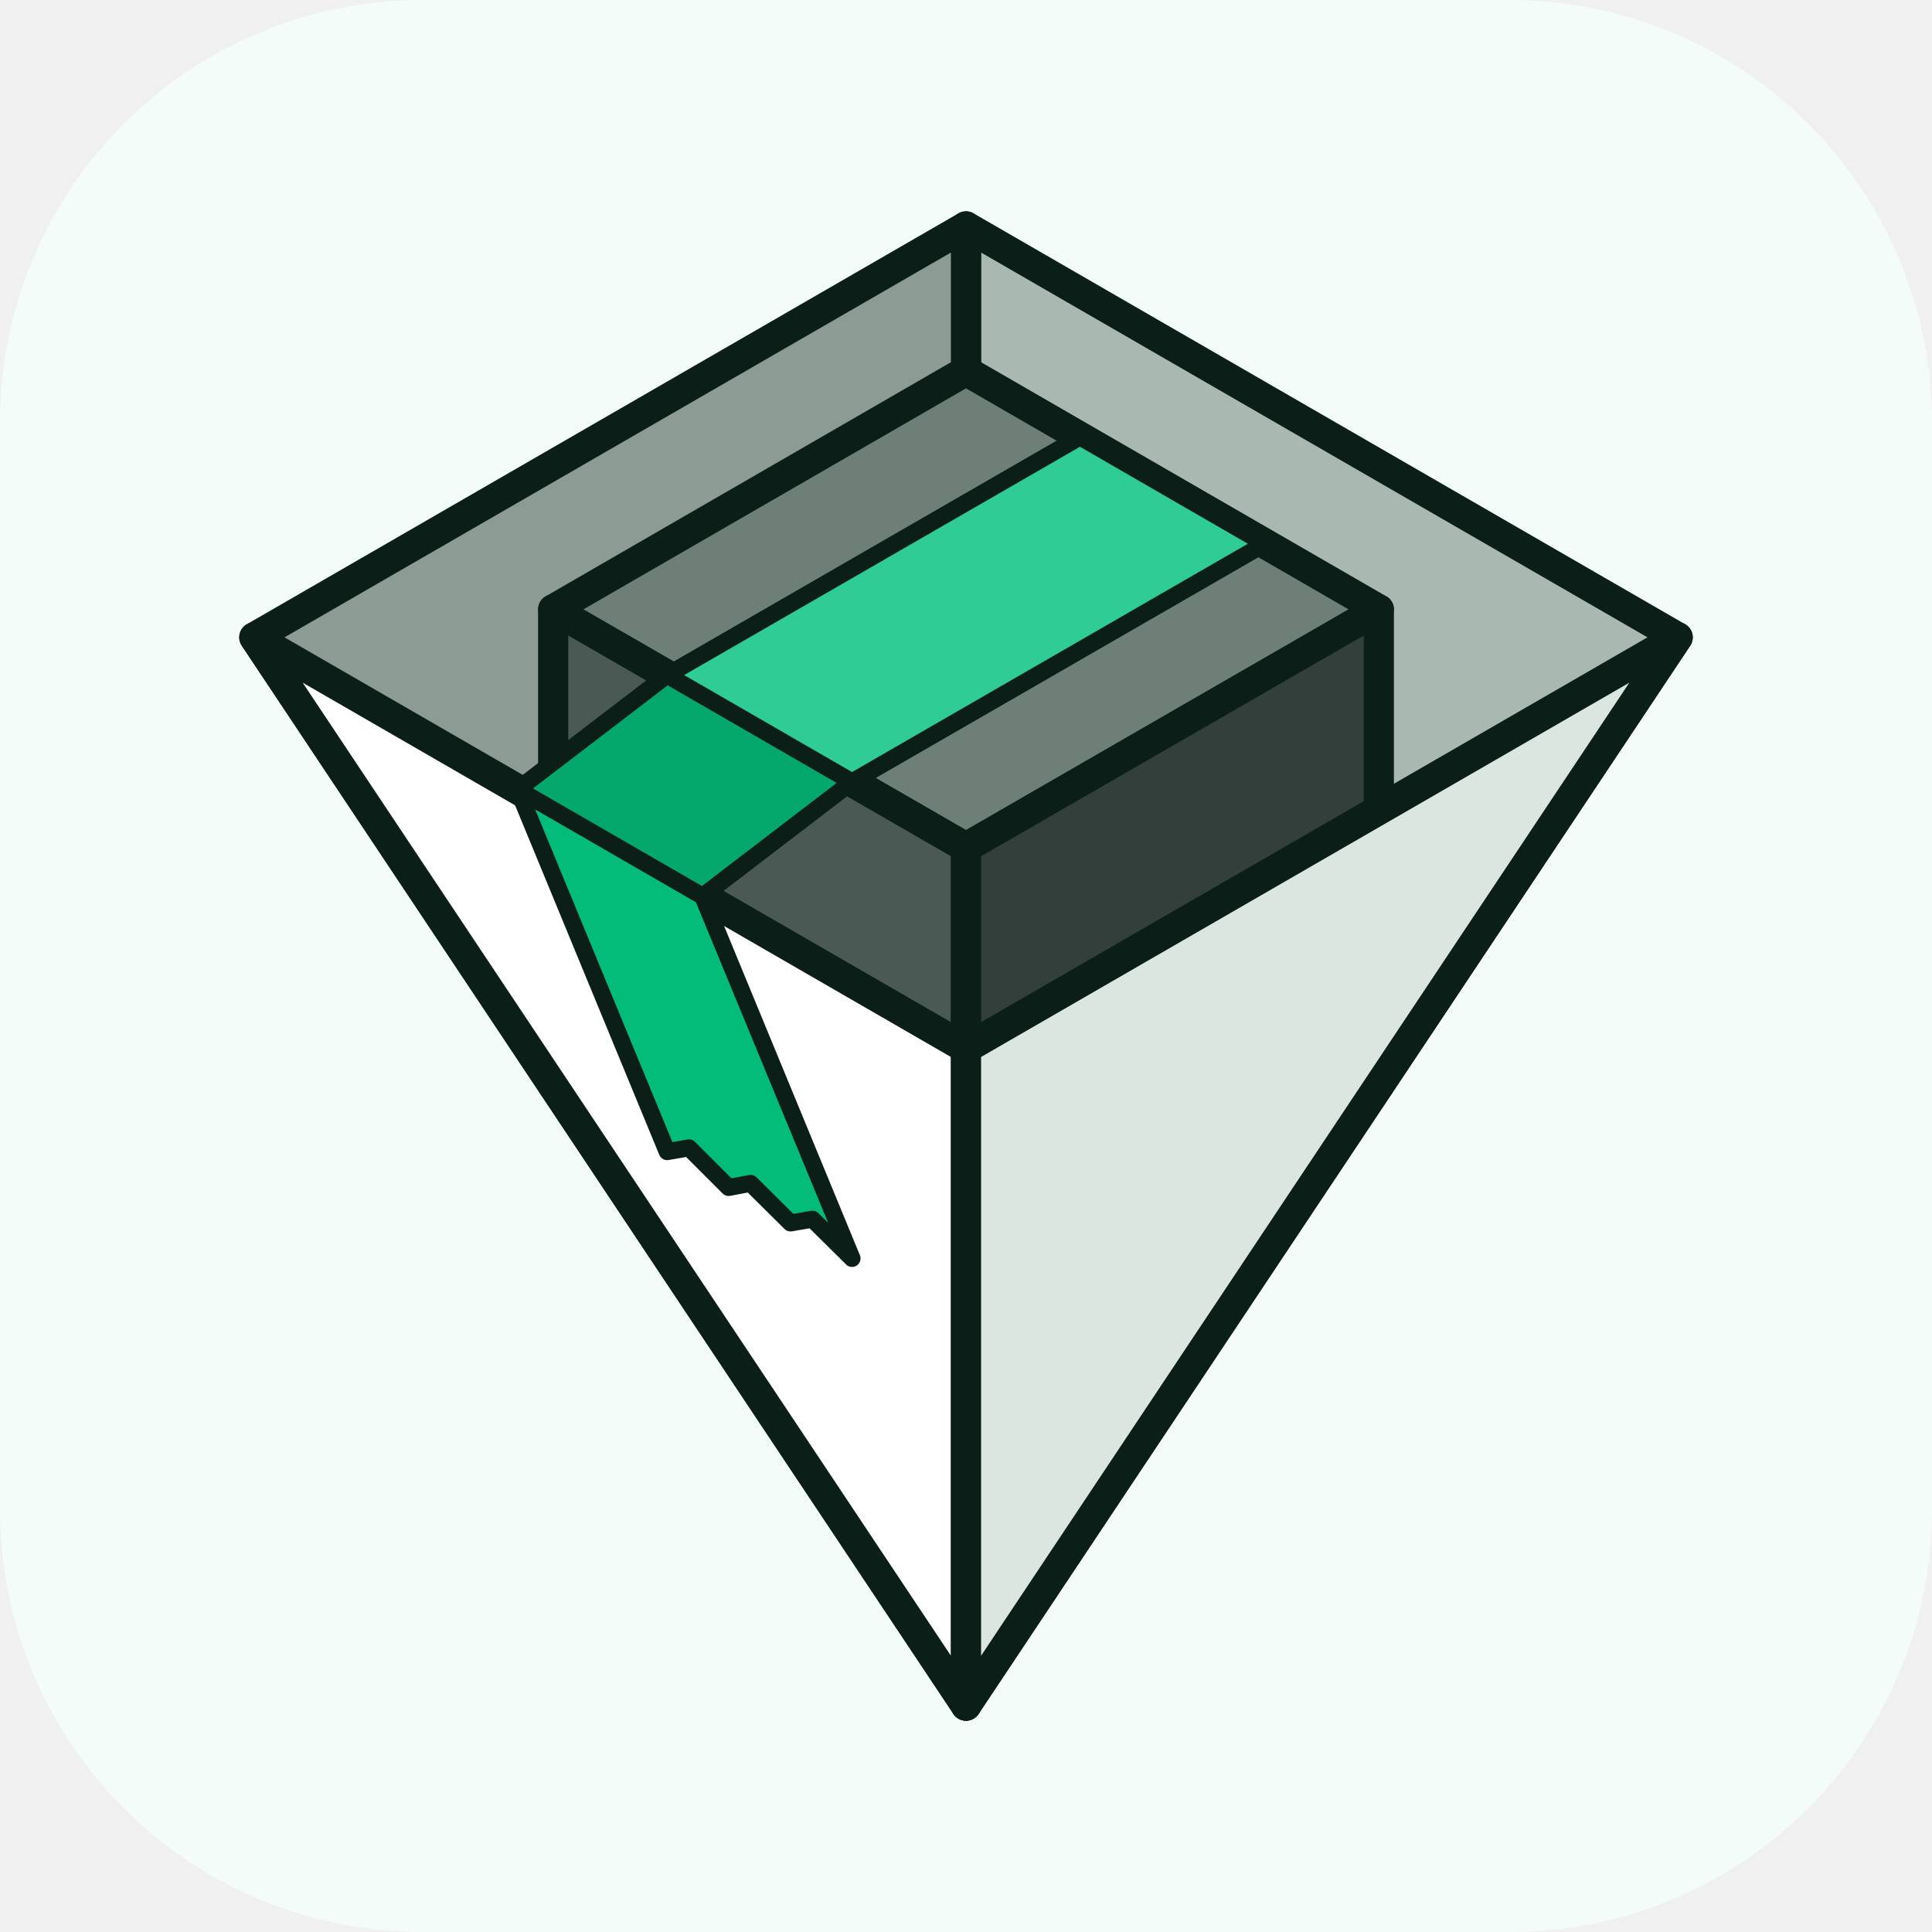
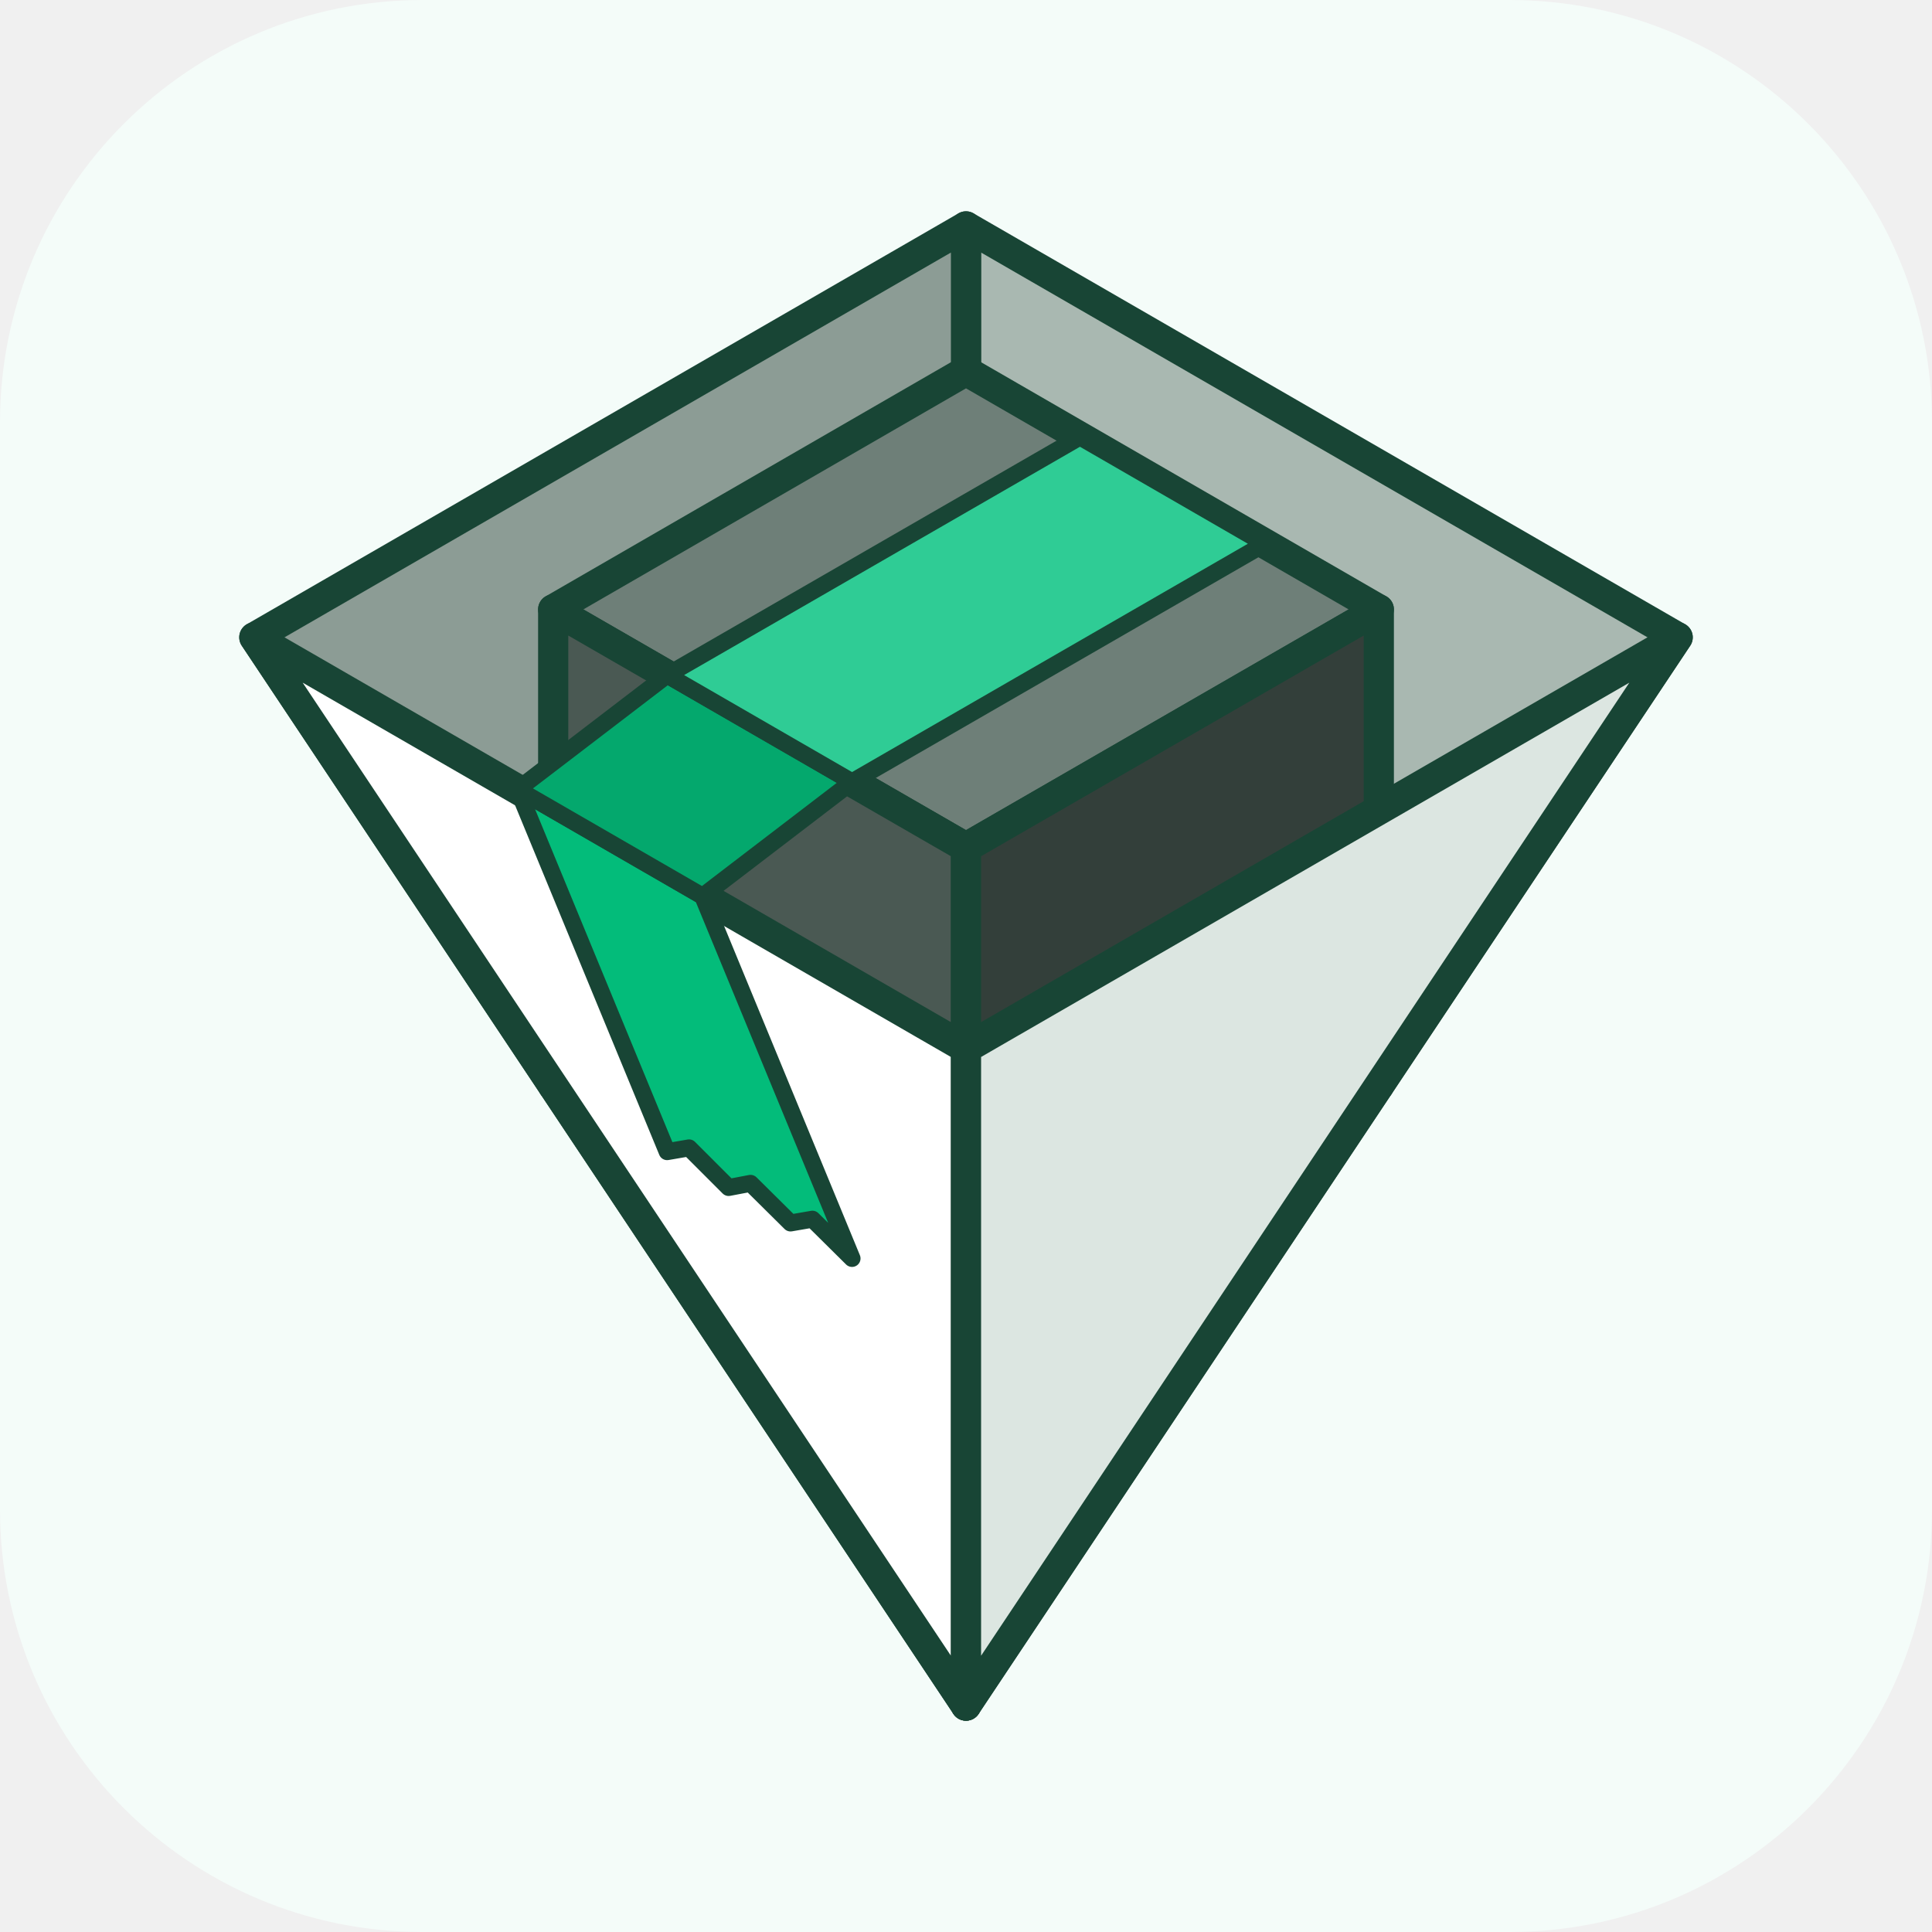
<svg xmlns="http://www.w3.org/2000/svg" viewBox="0 0 512 512" width="512" height="512">
  <rect x="0" y="0" width="512" height="512" rx="112" fill="#F4FCF9" />
-   <polygon points="256.0,60.0 444.6,168.9 256.0,452.0" fill="#A9B8B1" stroke="#0B1F18" stroke-width="8.0" stroke-linejoin="round" />
-   <polygon points="256.0,60.0 67.4,168.9 256.0,452.0" fill="#8C9C95" stroke="#0B1F18" stroke-width="8.0" stroke-linejoin="round" />
-   <polygon points="256.0,98.3 365.4,161.5 256.0,224.6 146.6,161.5" fill="#6E7F78" stroke="#0B1F18" stroke-width="8.0" stroke-linejoin="round" />
-   <polygon points="146.6,287.8 256.0,351.0 256.0,224.6 146.6,161.5" fill="#4A5953" stroke="#0B1F18" stroke-width="8.0" stroke-linejoin="round" />
-   <polygon points="365.4,287.8 256.0,351.0 256.0,224.6 365.4,161.5" fill="#333F3A" stroke="#0B1F18" stroke-width="8.0" stroke-linejoin="round" />
-   <polygon points="67.4,168.9 256.0,277.8 256.0,452.0" fill="#FFFFFF" stroke="#0B1F18" stroke-width="8.0" stroke-linejoin="round" />
-   <polygon points="444.6,168.9 256.0,277.8 256.0,452.0" fill="#DCE6E1" stroke="#0B1F18" stroke-width="8.0" stroke-linejoin="round" />
-   <polygon points="186.2,237.5 225.8,333.5 215.3,323.1 209.5,324.1 198.9,313.6 193.1,314.7 182.6,304.2 176.8,305.2 137.2,209.2" fill="#03BC7A" stroke="#0B1F18" stroke-width="4.5" stroke-linejoin="round" />
-   <polygon points="186.2,237.5 225.8,207.2 176.8,178.9 137.2,209.2" fill="#04A86D" stroke="#0B1F18" stroke-width="4.5" stroke-linejoin="round" />
-   <polygon points="225.8,207.2 335.2,144.1 286.2,115.8 176.8,178.9" fill="#2FCC95" stroke="#0B1F18" stroke-width="4.5" stroke-linejoin="round" />
+   <polygon points="256.0,60.0 444.6,168.9 256.0,452.0" fill="#A9B8B1" stroke="#184535" stroke-width="8.0" stroke-linejoin="round" />
+   <polygon points="256.0,60.0 67.4,168.9 256.0,452.0" fill="#8C9C95" stroke="#184535" stroke-width="8.0" stroke-linejoin="round" />
+   <polygon points="256.0,98.3 365.4,161.5 256.0,224.6 146.6,161.5" fill="#6E7F78" stroke="#184535" stroke-width="8.0" stroke-linejoin="round" />
+   <polygon points="146.6,287.8 256.0,351.0 256.0,224.6 146.6,161.5" fill="#4A5953" stroke="#184535" stroke-width="8.0" stroke-linejoin="round" />
+   <polygon points="365.4,287.8 256.0,351.0 256.0,224.6 365.4,161.5" fill="#333F3A" stroke="#184535" stroke-width="8.0" stroke-linejoin="round" />
+   <polygon points="67.4,168.9 256.0,277.8 256.0,452.0" fill="#FFFFFF" stroke="#184535" stroke-width="8.0" stroke-linejoin="round" />
+   <polygon points="444.6,168.9 256.0,277.8 256.0,452.0" fill="#DCE6E1" stroke="#184535" stroke-width="8.0" stroke-linejoin="round" />
+   <polygon points="186.2,237.5 225.8,333.5 215.3,323.1 209.5,324.1 198.9,313.6 193.1,314.7 182.6,304.2 176.8,305.2 137.2,209.2" fill="#03BC7A" stroke="#184535" stroke-width="4.5" stroke-linejoin="round" />
+   <polygon points="186.2,237.5 225.8,207.2 176.8,178.9 137.2,209.2" fill="#04A86D" stroke="#184535" stroke-width="4.5" stroke-linejoin="round" />
+   <polygon points="225.8,207.2 335.2,144.1 286.2,115.8 176.8,178.9" fill="#2FCC95" stroke="#184535" stroke-width="4.5" stroke-linejoin="round" />
</svg>
